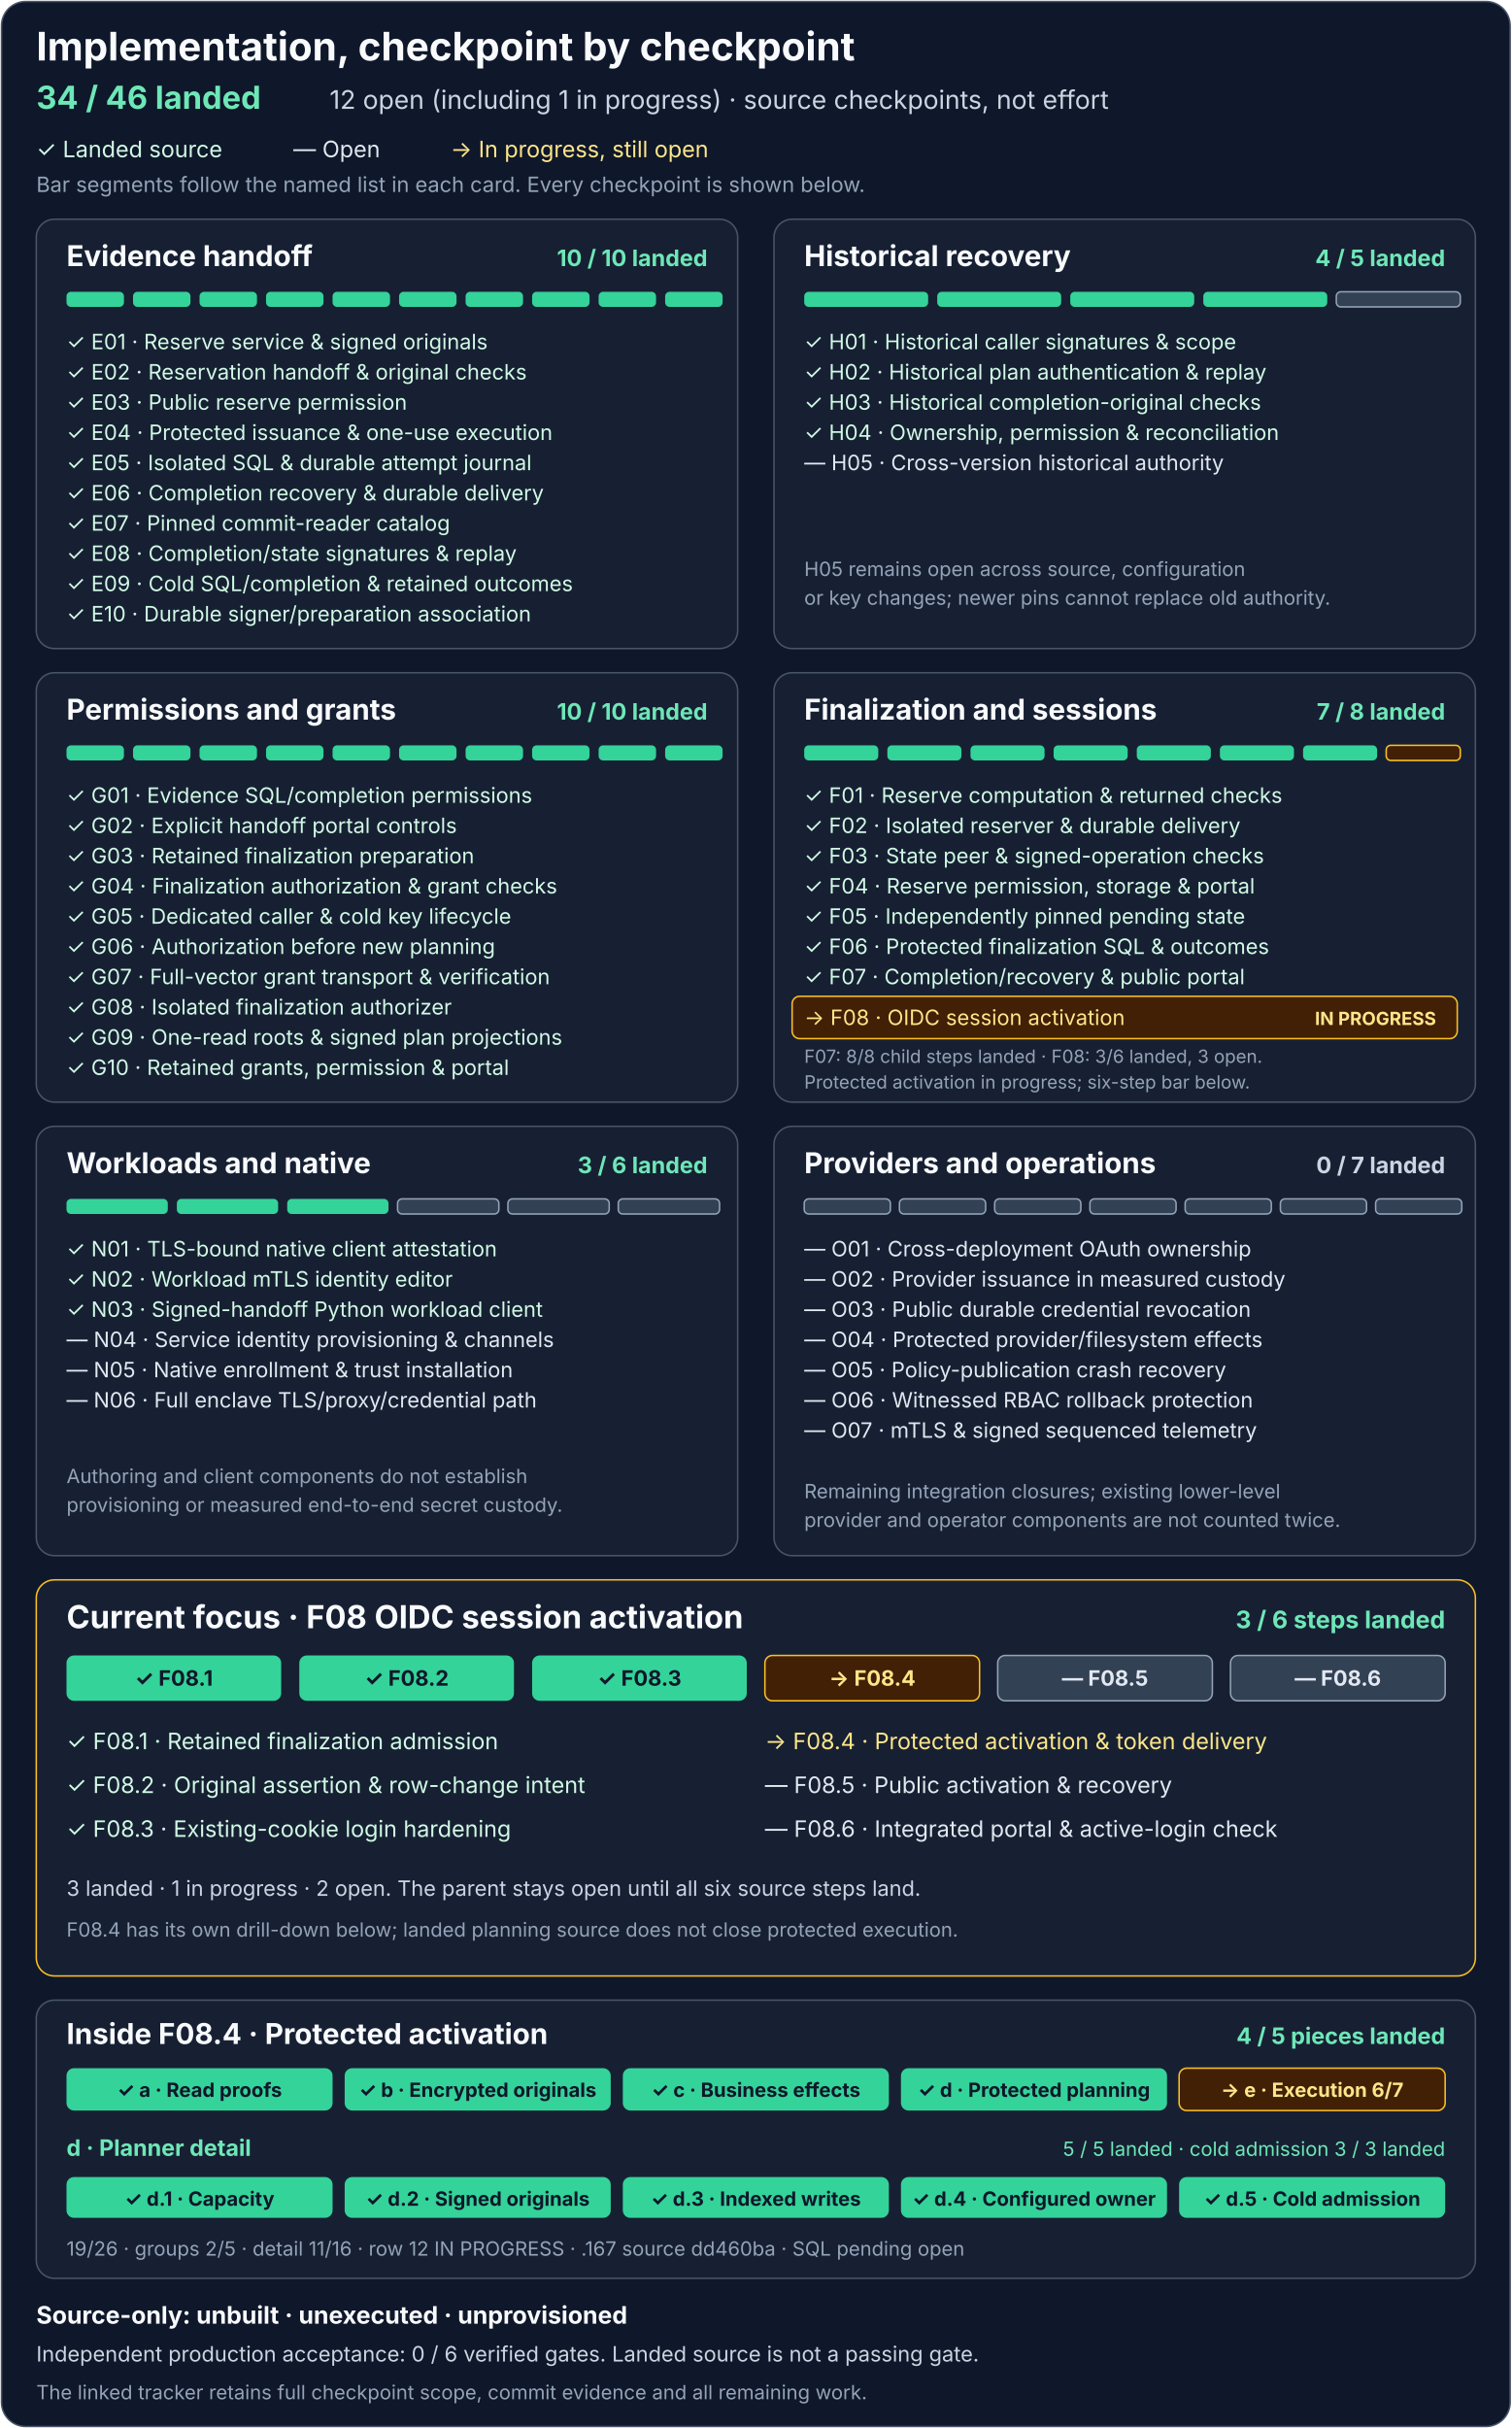
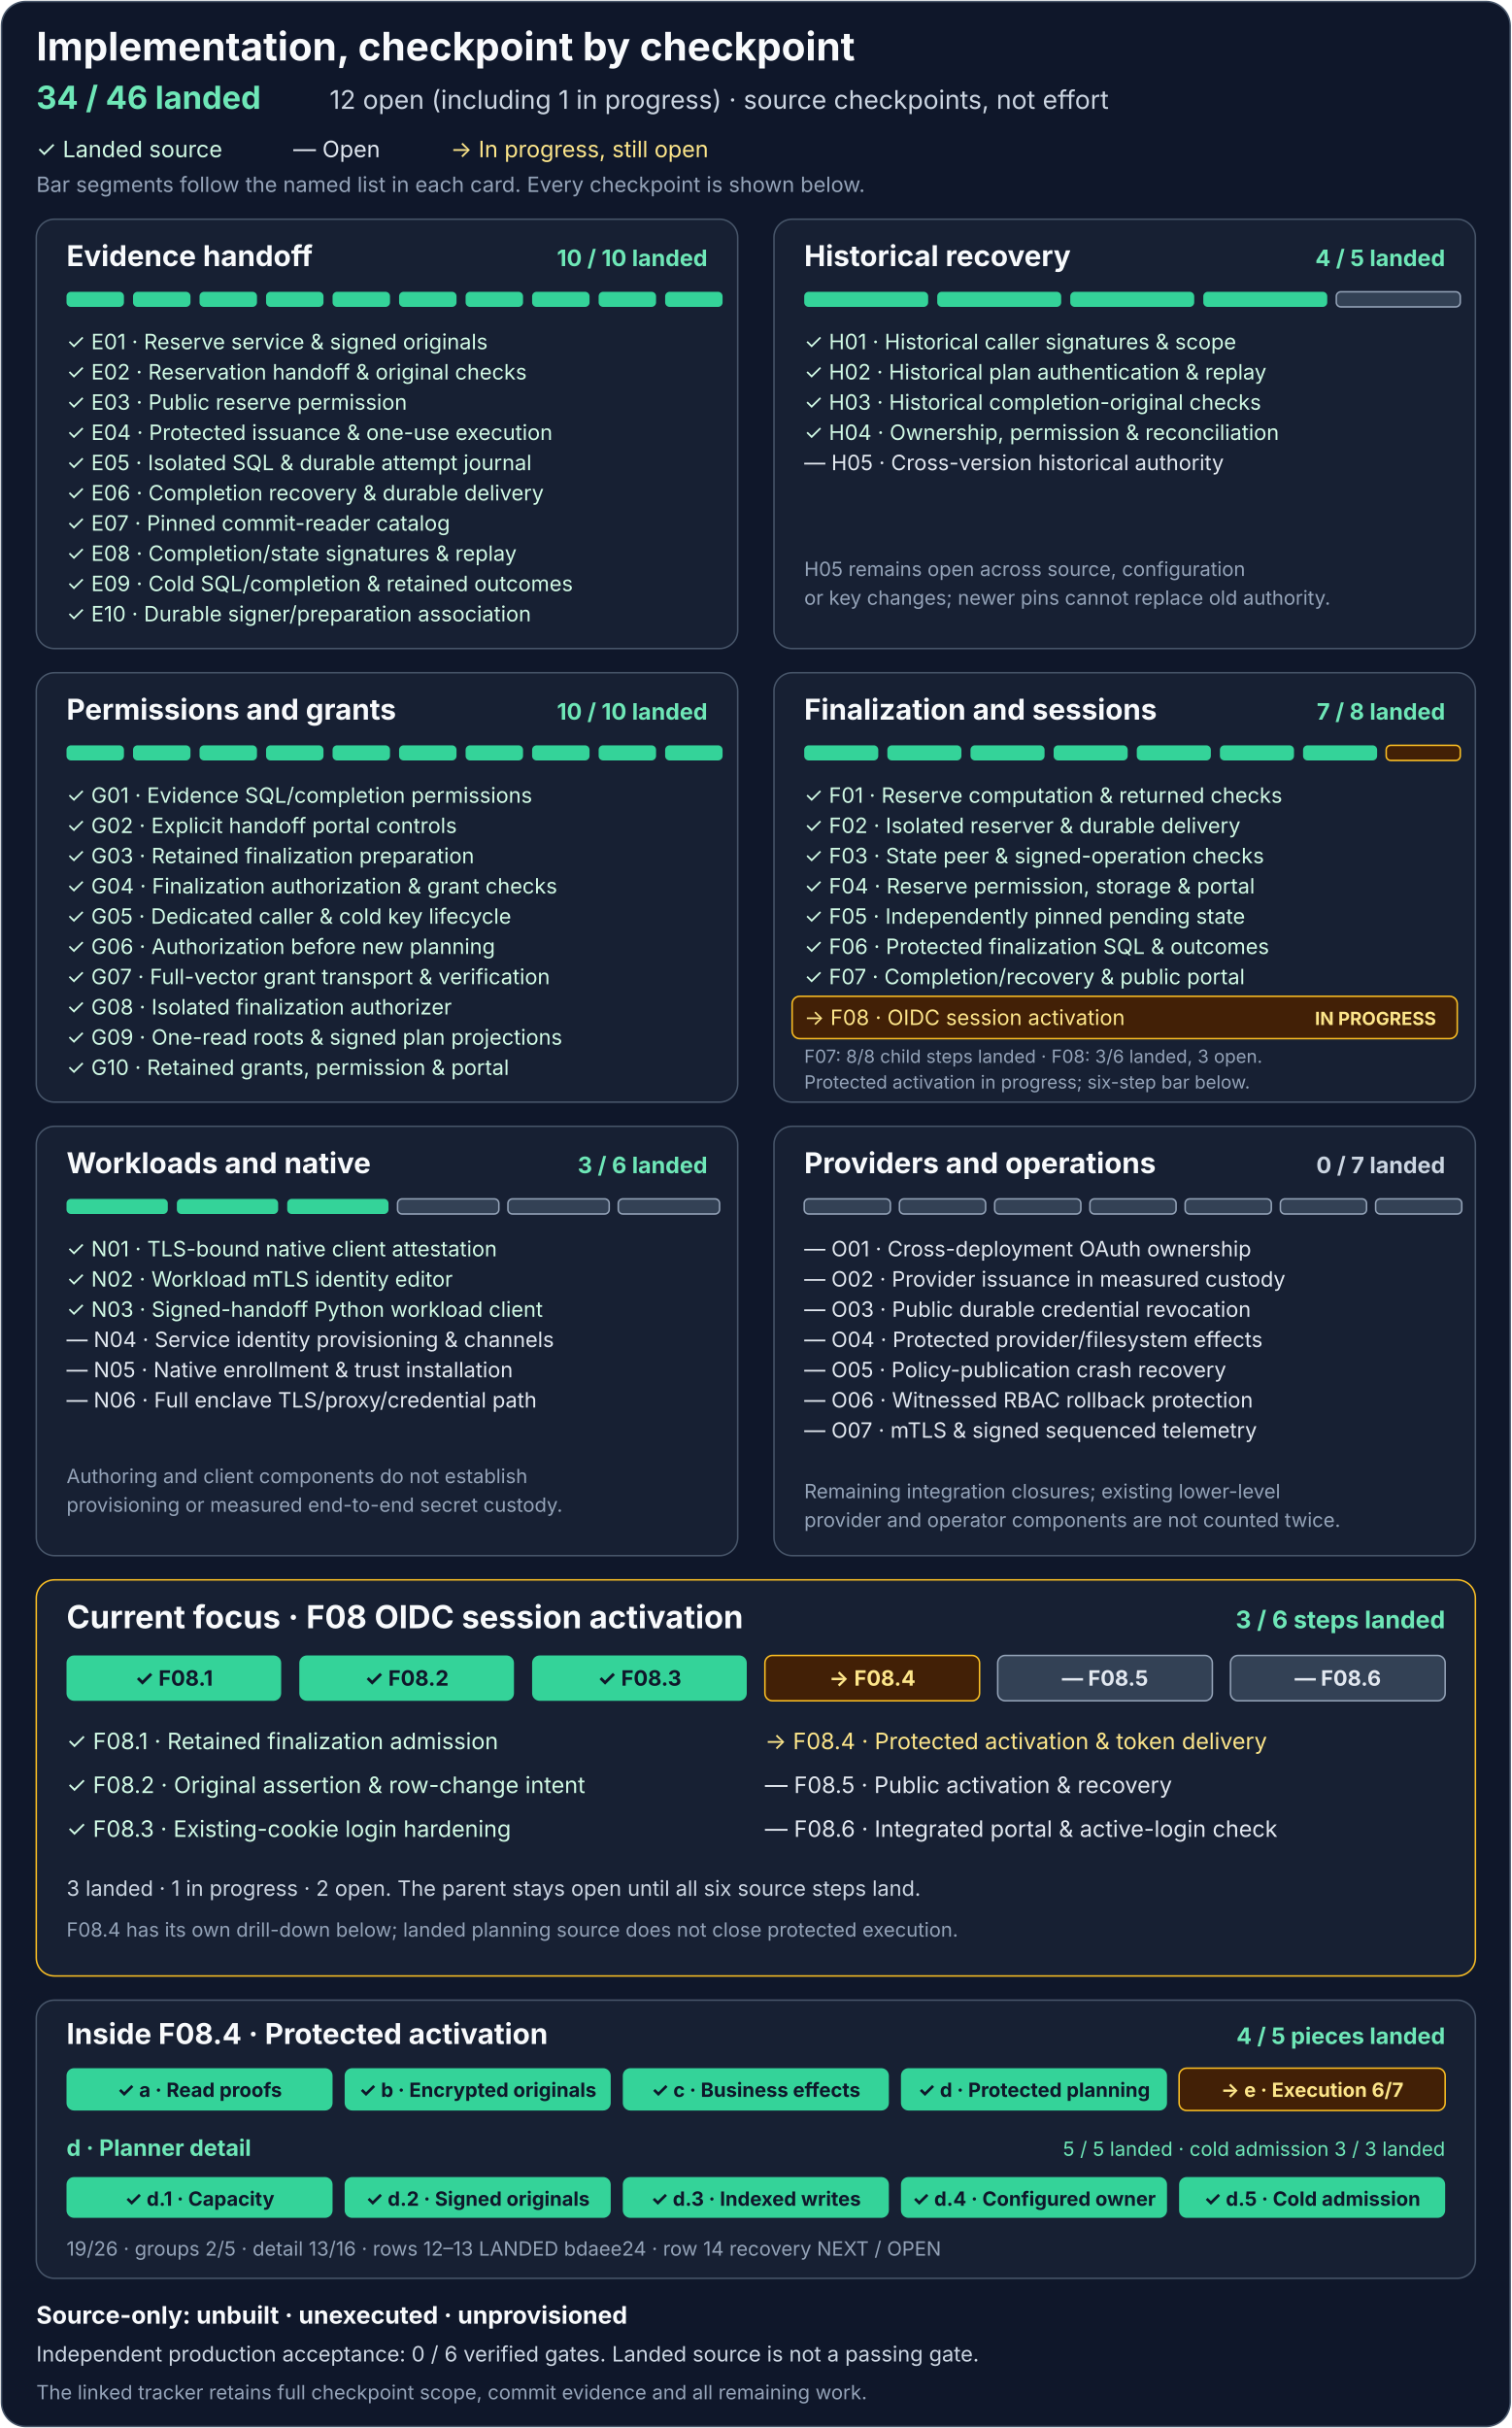
<svg xmlns="http://www.w3.org/2000/svg" width="1000" height="1606" viewBox="0 0 1000 1606" role="img" aria-labelledby="title description">
  <rect x="1" y="1" width="998" height="1604" rx="16" fill="#0f172a" stroke="#475569" />
  <g font-family="system-ui, -apple-system, Segoe UI, sans-serif">
    <text x="24" y="40" fill="#f8fafc" font-size="26" font-weight="700">Implementation, checkpoint by checkpoint</text>
    <text x="24" y="72" fill="#6ee7b7" font-size="21" font-weight="700">34 / 46 landed</text>
    <text x="218" y="72" fill="#cbd5e1" font-size="17">12 open (including 1 in progress) · source checkpoints, not effort</text>
    <text x="24" y="104" fill="#d1fae5" font-size="15">✓ Landed source</text>
    <text x="194" y="104" fill="#e2e8f0" font-size="15">— Open</text>
    <text x="298" y="104" fill="#fde68a" font-size="15">→ In progress, still open</text>
    <text x="24" y="127" fill="#94a3b8" font-size="14">Bar segments follow the named list in each card. Every checkpoint is shown below.</text>
    <g transform="translate(24 145)" aria-labelledby="e-title">
      <rect width="464" height="284" rx="12" fill="#172033" stroke="#475569" />
      <text id="e-title" x="20" y="31" fill="#f8fafc" font-size="19" font-weight="700">Evidence handoff</text>
      <text x="444" y="31" text-anchor="end" fill="#6ee7b7" font-size="15" font-weight="700">10 / 10 landed</text>
      <g fill="#34d399">
        <rect x="20" y="48" width="38" height="10" rx="3" />
        <rect x="64" y="48" width="38" height="10" rx="3" />
        <rect x="108" y="48" width="38" height="10" rx="3" />
        <rect x="152" y="48" width="38" height="10" rx="3" />
        <rect x="196" y="48" width="38" height="10" rx="3" />
        <rect x="240" y="48" width="38" height="10" rx="3" />
        <rect x="284" y="48" width="38" height="10" rx="3" />
        <rect x="328" y="48" width="38" height="10" rx="3" />
        <rect x="372" y="48" width="38" height="10" rx="3" />
        <rect x="416" y="48" width="38" height="10" rx="3" />
      </g>
      <g fill="#d1fae5" font-size="14">
        <text x="20" y="86">✓ E01 · Reserve service &amp; signed originals</text>
        <text x="20" y="106">✓ E02 · Reservation handoff &amp; original checks</text>
        <text x="20" y="126">✓ E03 · Public reserve permission</text>
        <text x="20" y="146">✓ E04 · Protected issuance &amp; one-use execution</text>
        <text x="20" y="166">✓ E05 · Isolated SQL &amp; durable attempt journal</text>
        <text x="20" y="186">✓ E06 · Completion recovery &amp; durable delivery</text>
        <text x="20" y="206">✓ E07 · Pinned commit-reader catalog</text>
        <text x="20" y="226">✓ E08 · Completion/state signatures &amp; replay</text>
        <text x="20" y="246">✓ E09 · Cold SQL/completion &amp; retained outcomes</text>
        <text x="20" y="266">✓ E10 · Durable signer/preparation association</text>
      </g>
    </g>
    <g transform="translate(512 145)" aria-labelledby="h-title">
      <rect width="464" height="284" rx="12" fill="#172033" stroke="#475569" />
      <text id="h-title" x="20" y="31" fill="#f8fafc" font-size="19" font-weight="700">Historical recovery</text>
      <text x="444" y="31" text-anchor="end" fill="#6ee7b7" font-size="15" font-weight="700">4 / 5 landed</text>
      <g fill="#34d399">
        <rect x="20" y="48" width="82" height="10" rx="3" />
        <rect x="108" y="48" width="82" height="10" rx="3" />
        <rect x="196" y="48" width="82" height="10" rx="3" />
        <rect x="284" y="48" width="82" height="10" rx="3" />
        <rect x="372" y="48" width="82" height="10" rx="3" fill="#334155" stroke="#94a3b8" />
      </g>
      <g fill="#d1fae5" font-size="14">
        <text x="20" y="86">✓ H01 · Historical caller signatures &amp; scope</text>
        <text x="20" y="106">✓ H02 · Historical plan authentication &amp; replay</text>
        <text x="20" y="126">✓ H03 · Historical completion-original checks</text>
        <text x="20" y="146">✓ H04 · Ownership, permission &amp; reconciliation</text>
      </g>
      <text x="20" y="166" fill="#e2e8f0" font-size="14">— H05 · Cross-version historical authority</text>
      <text x="20" y="236" fill="#94a3b8" font-size="13">H05 remains open across source, configuration</text>
      <text x="20" y="255" fill="#94a3b8" font-size="13">or key changes; newer pins cannot replace old authority.</text>
    </g>
    <g transform="translate(24 445)" aria-labelledby="g-title">
      <rect width="464" height="284" rx="12" fill="#172033" stroke="#475569" />
      <text id="g-title" x="20" y="31" fill="#f8fafc" font-size="19" font-weight="700">Permissions and grants</text>
      <text x="444" y="31" text-anchor="end" fill="#6ee7b7" font-size="15" font-weight="700">10 / 10 landed</text>
      <g fill="#34d399">
        <rect x="20" y="48" width="38" height="10" rx="3" />
        <rect x="64" y="48" width="38" height="10" rx="3" />
        <rect x="108" y="48" width="38" height="10" rx="3" />
        <rect x="152" y="48" width="38" height="10" rx="3" />
        <rect x="196" y="48" width="38" height="10" rx="3" />
        <rect x="240" y="48" width="38" height="10" rx="3" />
        <rect x="284" y="48" width="38" height="10" rx="3" />
        <rect x="328" y="48" width="38" height="10" rx="3" />
        <rect x="372" y="48" width="38" height="10" rx="3" />
        <rect x="416" y="48" width="38" height="10" rx="3" />
      </g>
      <g fill="#d1fae5" font-size="14">
        <text x="20" y="86">✓ G01 · Evidence SQL/completion permissions</text>
        <text x="20" y="106">✓ G02 · Explicit handoff portal controls</text>
        <text x="20" y="126">✓ G03 · Retained finalization preparation</text>
        <text x="20" y="146">✓ G04 · Finalization authorization &amp; grant checks</text>
        <text x="20" y="166">✓ G05 · Dedicated caller &amp; cold key lifecycle</text>
        <text x="20" y="186">✓ G06 · Authorization before new planning</text>
        <text x="20" y="206">✓ G07 · Full-vector grant transport &amp; verification</text>
        <text x="20" y="226">✓ G08 · Isolated finalization authorizer</text>
        <text x="20" y="246">✓ G09 · One-read roots &amp; signed plan projections</text>
        <text x="20" y="266">✓ G10 · Retained grants, permission &amp; portal</text>
      </g>
    </g>
    <g transform="translate(512 445)" aria-labelledby="f-title">
      <rect width="464" height="284" rx="12" fill="#172033" stroke="#475569" />
      <text id="f-title" x="20" y="31" fill="#f8fafc" font-size="19" font-weight="700">Finalization and sessions</text>
      <text x="444" y="31" text-anchor="end" fill="#6ee7b7" font-size="15" font-weight="700">7 / 8 landed</text>
      <g fill="#34d399">
        <rect x="20" y="48" width="49" height="10" rx="3" />
        <rect x="75" y="48" width="49" height="10" rx="3" />
        <rect x="130" y="48" width="49" height="10" rx="3" />
        <rect x="185" y="48" width="49" height="10" rx="3" />
        <rect x="240" y="48" width="49" height="10" rx="3" />
        <rect x="295" y="48" width="49" height="10" rx="3" />
        <rect x="350" y="48" width="49" height="10" rx="3" />
        <rect x="405" y="48" width="49" height="10" rx="3" fill="#422006" stroke="#fbbf24" />
      </g>
      <g fill="#d1fae5" font-size="14">
        <text x="20" y="86">✓ F01 · Reserve computation &amp; returned checks</text>
        <text x="20" y="106">✓ F02 · Isolated reserver &amp; durable delivery</text>
        <text x="20" y="126">✓ F03 · State peer &amp; signed-operation checks</text>
        <text x="20" y="146">✓ F04 · Reserve permission, storage &amp; portal</text>
        <text x="20" y="166">✓ F05 · Independently pinned pending state</text>
        <text x="20" y="186">✓ F06 · Protected finalization SQL &amp; outcomes</text>
        <text x="20" y="206">✓ F07 · Completion/recovery &amp; public portal</text>
      </g>
      <rect x="12" y="214" width="440" height="28" rx="5" fill="#422006" stroke="#fbbf24" />
      <text x="20" y="233" fill="#fde68a" font-size="14">→ F08 · OIDC session activation</text>
      <text x="438" y="233" text-anchor="end" fill="#fde68a" font-size="12" font-weight="700">IN PROGRESS</text>
      <text x="20" y="258" fill="#94a3b8" font-size="12">F07: 8/8 child steps landed · F08: 3/6 landed, 3 open.</text>
      <text x="20" y="275" fill="#94a3b8" font-size="12">Protected activation in progress; six-step bar below.</text>
    </g>
    <g transform="translate(24 745)" aria-labelledby="n-title">
      <rect width="464" height="284" rx="12" fill="#172033" stroke="#475569" />
      <text id="n-title" x="20" y="31" fill="#f8fafc" font-size="19" font-weight="700">Workloads and native</text>
      <text x="444" y="31" text-anchor="end" fill="#6ee7b7" font-size="15" font-weight="700">3 / 6 landed</text>
      <g>
        <rect x="20" y="48" width="67" height="10" rx="3" fill="#34d399" />
        <rect x="93" y="48" width="67" height="10" rx="3" fill="#34d399" />
        <rect x="166" y="48" width="67" height="10" rx="3" fill="#34d399" />
        <rect x="239" y="48" width="67" height="10" rx="3" fill="#334155" stroke="#94a3b8" />
        <rect x="312" y="48" width="67" height="10" rx="3" fill="#334155" stroke="#94a3b8" />
        <rect x="385" y="48" width="67" height="10" rx="3" fill="#334155" stroke="#94a3b8" />
      </g>
      <g fill="#d1fae5" font-size="14">
        <text x="20" y="86">✓ N01 · TLS-bound native client attestation</text>
        <text x="20" y="106">✓ N02 · Workload mTLS identity editor</text>
        <text x="20" y="126">✓ N03 · Signed-handoff Python workload client</text>
      </g>
      <g fill="#e2e8f0" font-size="14">
        <text x="20" y="146">— N04 · Service identity provisioning &amp; channels</text>
        <text x="20" y="166">— N05 · Native enrollment &amp; trust installation</text>
        <text x="20" y="186">— N06 · Full enclave TLS/proxy/credential path</text>
      </g>
      <text x="20" y="236" fill="#94a3b8" font-size="13">Authoring and client components do not establish</text>
      <text x="20" y="255" fill="#94a3b8" font-size="13">provisioning or measured end-to-end secret custody.</text>
    </g>
    <g transform="translate(512 745)" aria-labelledby="o-title">
      <rect width="464" height="284" rx="12" fill="#172033" stroke="#475569" />
      <text id="o-title" x="20" y="31" fill="#f8fafc" font-size="19" font-weight="700">Providers and operations</text>
      <text x="444" y="31" text-anchor="end" fill="#cbd5e1" font-size="15" font-weight="700">0 / 7 landed</text>
      <g fill="#334155" stroke="#94a3b8">
        <rect x="20" y="48" width="57" height="10" rx="3" />
        <rect x="83" y="48" width="57" height="10" rx="3" />
        <rect x="146" y="48" width="57" height="10" rx="3" />
        <rect x="209" y="48" width="57" height="10" rx="3" />
        <rect x="272" y="48" width="57" height="10" rx="3" />
        <rect x="335" y="48" width="57" height="10" rx="3" />
        <rect x="398" y="48" width="57" height="10" rx="3" />
      </g>
      <g fill="#e2e8f0" font-size="14">
        <text x="20" y="86">— O01 · Cross-deployment OAuth ownership</text>
        <text x="20" y="106">— O02 · Provider issuance in measured custody</text>
        <text x="20" y="126">— O03 · Public durable credential revocation</text>
        <text x="20" y="146">— O04 · Protected provider/filesystem effects</text>
        <text x="20" y="166">— O05 · Policy-publication crash recovery</text>
        <text x="20" y="186">— O06 · Witnessed RBAC rollback protection</text>
        <text x="20" y="206">— O07 · mTLS &amp; signed sequenced telemetry</text>
      </g>
      <text x="20" y="246" fill="#94a3b8" font-size="13">Remaining integration closures; existing lower-level</text>
      <text x="20" y="265" fill="#94a3b8" font-size="13">provider and operator components are not counted twice.</text>
    </g>
    <g transform="translate(24 1045)" aria-labelledby="f08-title">
      <rect width="952" height="262" rx="12" fill="#172033" stroke="#fbbf24" />
      <text id="f08-title" x="20" y="32" fill="#f8fafc" font-size="21" font-weight="700">Current focus · F08 OIDC session activation</text>
      <text x="932" y="32" text-anchor="end" fill="#6ee7b7" font-size="16" font-weight="700">3 / 6 steps landed</text>
      <g>
        <rect x="20" y="50" width="142" height="30" rx="5" fill="#34d399" />
        <rect x="174" y="50" width="142" height="30" rx="5" fill="#34d399" />
        <rect x="328" y="50" width="142" height="30" rx="5" fill="#34d399" />
        <rect x="482" y="50" width="142" height="30" rx="5" fill="#422006" stroke="#fbbf24" />
        <rect x="636" y="50" width="142" height="30" rx="5" fill="#334155" stroke="#94a3b8" />
        <rect x="790" y="50" width="142" height="30" rx="5" fill="#334155" stroke="#94a3b8" />
      </g>
      <g text-anchor="middle" font-size="14" font-weight="700">
        <text x="91" y="70" fill="#0f172a">✓ F08.1</text>
        <text x="245" y="70" fill="#0f172a">✓ F08.2</text>
        <text x="399" y="70" fill="#0f172a">✓ F08.3</text>
        <text x="553" y="70" fill="#fde68a">→ F08.4</text>
        <text x="707" y="70" fill="#e2e8f0">— F08.5</text>
        <text x="861" y="70" fill="#e2e8f0">— F08.6</text>
      </g>
      <g font-size="15">
        <text x="20" y="112" fill="#d1fae5">✓ F08.1 · Retained finalization admission</text>
        <text x="20" y="141" fill="#d1fae5">✓ F08.2 · Original assertion &amp; row-change intent</text>
        <text x="20" y="170" fill="#d1fae5">✓ F08.3 · Existing-cookie login hardening</text>
        <text x="482" y="112" fill="#fde68a">→ F08.4 · Protected activation &amp; token delivery</text>
        <text x="482" y="141" fill="#e2e8f0">— F08.5 · Public activation &amp; recovery</text>
        <text x="482" y="170" fill="#e2e8f0">— F08.6 · Integrated portal &amp; active-login check</text>
      </g>
      <text x="20" y="209" fill="#cbd5e1" font-size="14">3 landed · 1 in progress · 2 open. The parent stays open until all six source steps land.</text>
      <text x="20" y="236" fill="#94a3b8" font-size="13">F08.4 has its own drill-down below; landed planning source does not close protected execution.</text>
    </g>
    <g transform="translate(24 1323)" aria-labelledby="f084-title">
      <rect width="952" height="184" rx="12" fill="#172033" stroke="#475569" />
      <text id="f084-title" x="20" y="29" fill="#f8fafc" font-size="19" font-weight="700">Inside F08.4 · Protected activation</text>
      <text x="932" y="29" text-anchor="end" fill="#6ee7b7" font-size="15" font-weight="700">4 / 5 pieces landed</text>
      <g>
        <rect x="20" y="45" width="176" height="28" rx="5" fill="#34d399" />
        <rect x="204" y="45" width="176" height="28" rx="5" fill="#34d399" />
        <rect x="388" y="45" width="176" height="28" rx="5" fill="#34d399" />
        <rect x="572" y="45" width="176" height="28" rx="5" fill="#34d399" />
        <rect x="756" y="45" width="176" height="28" rx="5" fill="#422006" stroke="#fbbf24" />
      </g>
      <g text-anchor="middle" font-size="13" font-weight="700">
        <text x="108" y="64" fill="#0f172a">✓ a · Read proofs</text>
        <text x="292" y="64" fill="#0f172a">✓ b · Encrypted originals</text>
        <text x="476" y="64" fill="#0f172a">✓ c · Business effects</text>
        <text x="660" y="64" fill="#0f172a">✓ d · Protected planning</text>
        <text x="844" y="64" fill="#fde68a">→ e · Execution 6/7</text>
      </g>
      <text x="20" y="103" fill="#6ee7b7" font-size="15" font-weight="700">d · Planner detail</text>
      <text x="932" y="103" text-anchor="end" fill="#6ee7b7" font-size="13">5 / 5 landed · cold admission 3 / 3 landed</text>
      <g>
        <rect x="20" y="117" width="176" height="27" rx="5" fill="#34d399" />
        <rect x="204" y="117" width="176" height="27" rx="5" fill="#34d399" />
        <rect x="388" y="117" width="176" height="27" rx="5" fill="#34d399" />
        <rect x="572" y="117" width="176" height="27" rx="5" fill="#34d399" />
        <rect x="756" y="117" width="176" height="27" rx="5" fill="#34d399" />
      </g>
      <g text-anchor="middle" font-size="13" font-weight="700">
        <text x="108" y="136" fill="#0f172a">✓ d.1 · Capacity</text>
        <text x="292" y="136" fill="#0f172a">✓ d.2 · Signed originals</text>
        <text x="476" y="136" fill="#0f172a">✓ d.3 · Indexed writes</text>
        <text x="660" y="136" fill="#0f172a">✓ d.4 · Configured owner</text>
        <text x="844" y="136" fill="#0f172a">✓ d.5 · Cold admission</text>
      </g>
-       <text x="20" y="169" fill="#94a3b8" font-size="13">19/26 · groups 2/5 · detail 11/16 · row 12 IN PROGRESS · .167 source dd460ba · SQL pending open</text>
+       <text x="20" y="169" fill="#94a3b8" font-size="13">19/26 · groups 2/5 · detail 13/16 · rows 12–13 LANDED bdaee24 · row 14 recovery NEXT / OPEN</text>
    </g>
    <text x="24" y="1537" fill="#f8fafc" font-size="16" font-weight="700">Source-only: unbuilt · unexecuted · unprovisioned</text>
    <text x="24" y="1562" fill="#cbd5e1" font-size="14">Independent production acceptance: 0 / 6 verified gates. Landed source is not a passing gate.</text>
    <text x="24" y="1587" fill="#94a3b8" font-size="13">The linked tracker retains full checkpoint scope, commit evidence and all remaining work.</text>
  </g>
</svg>
